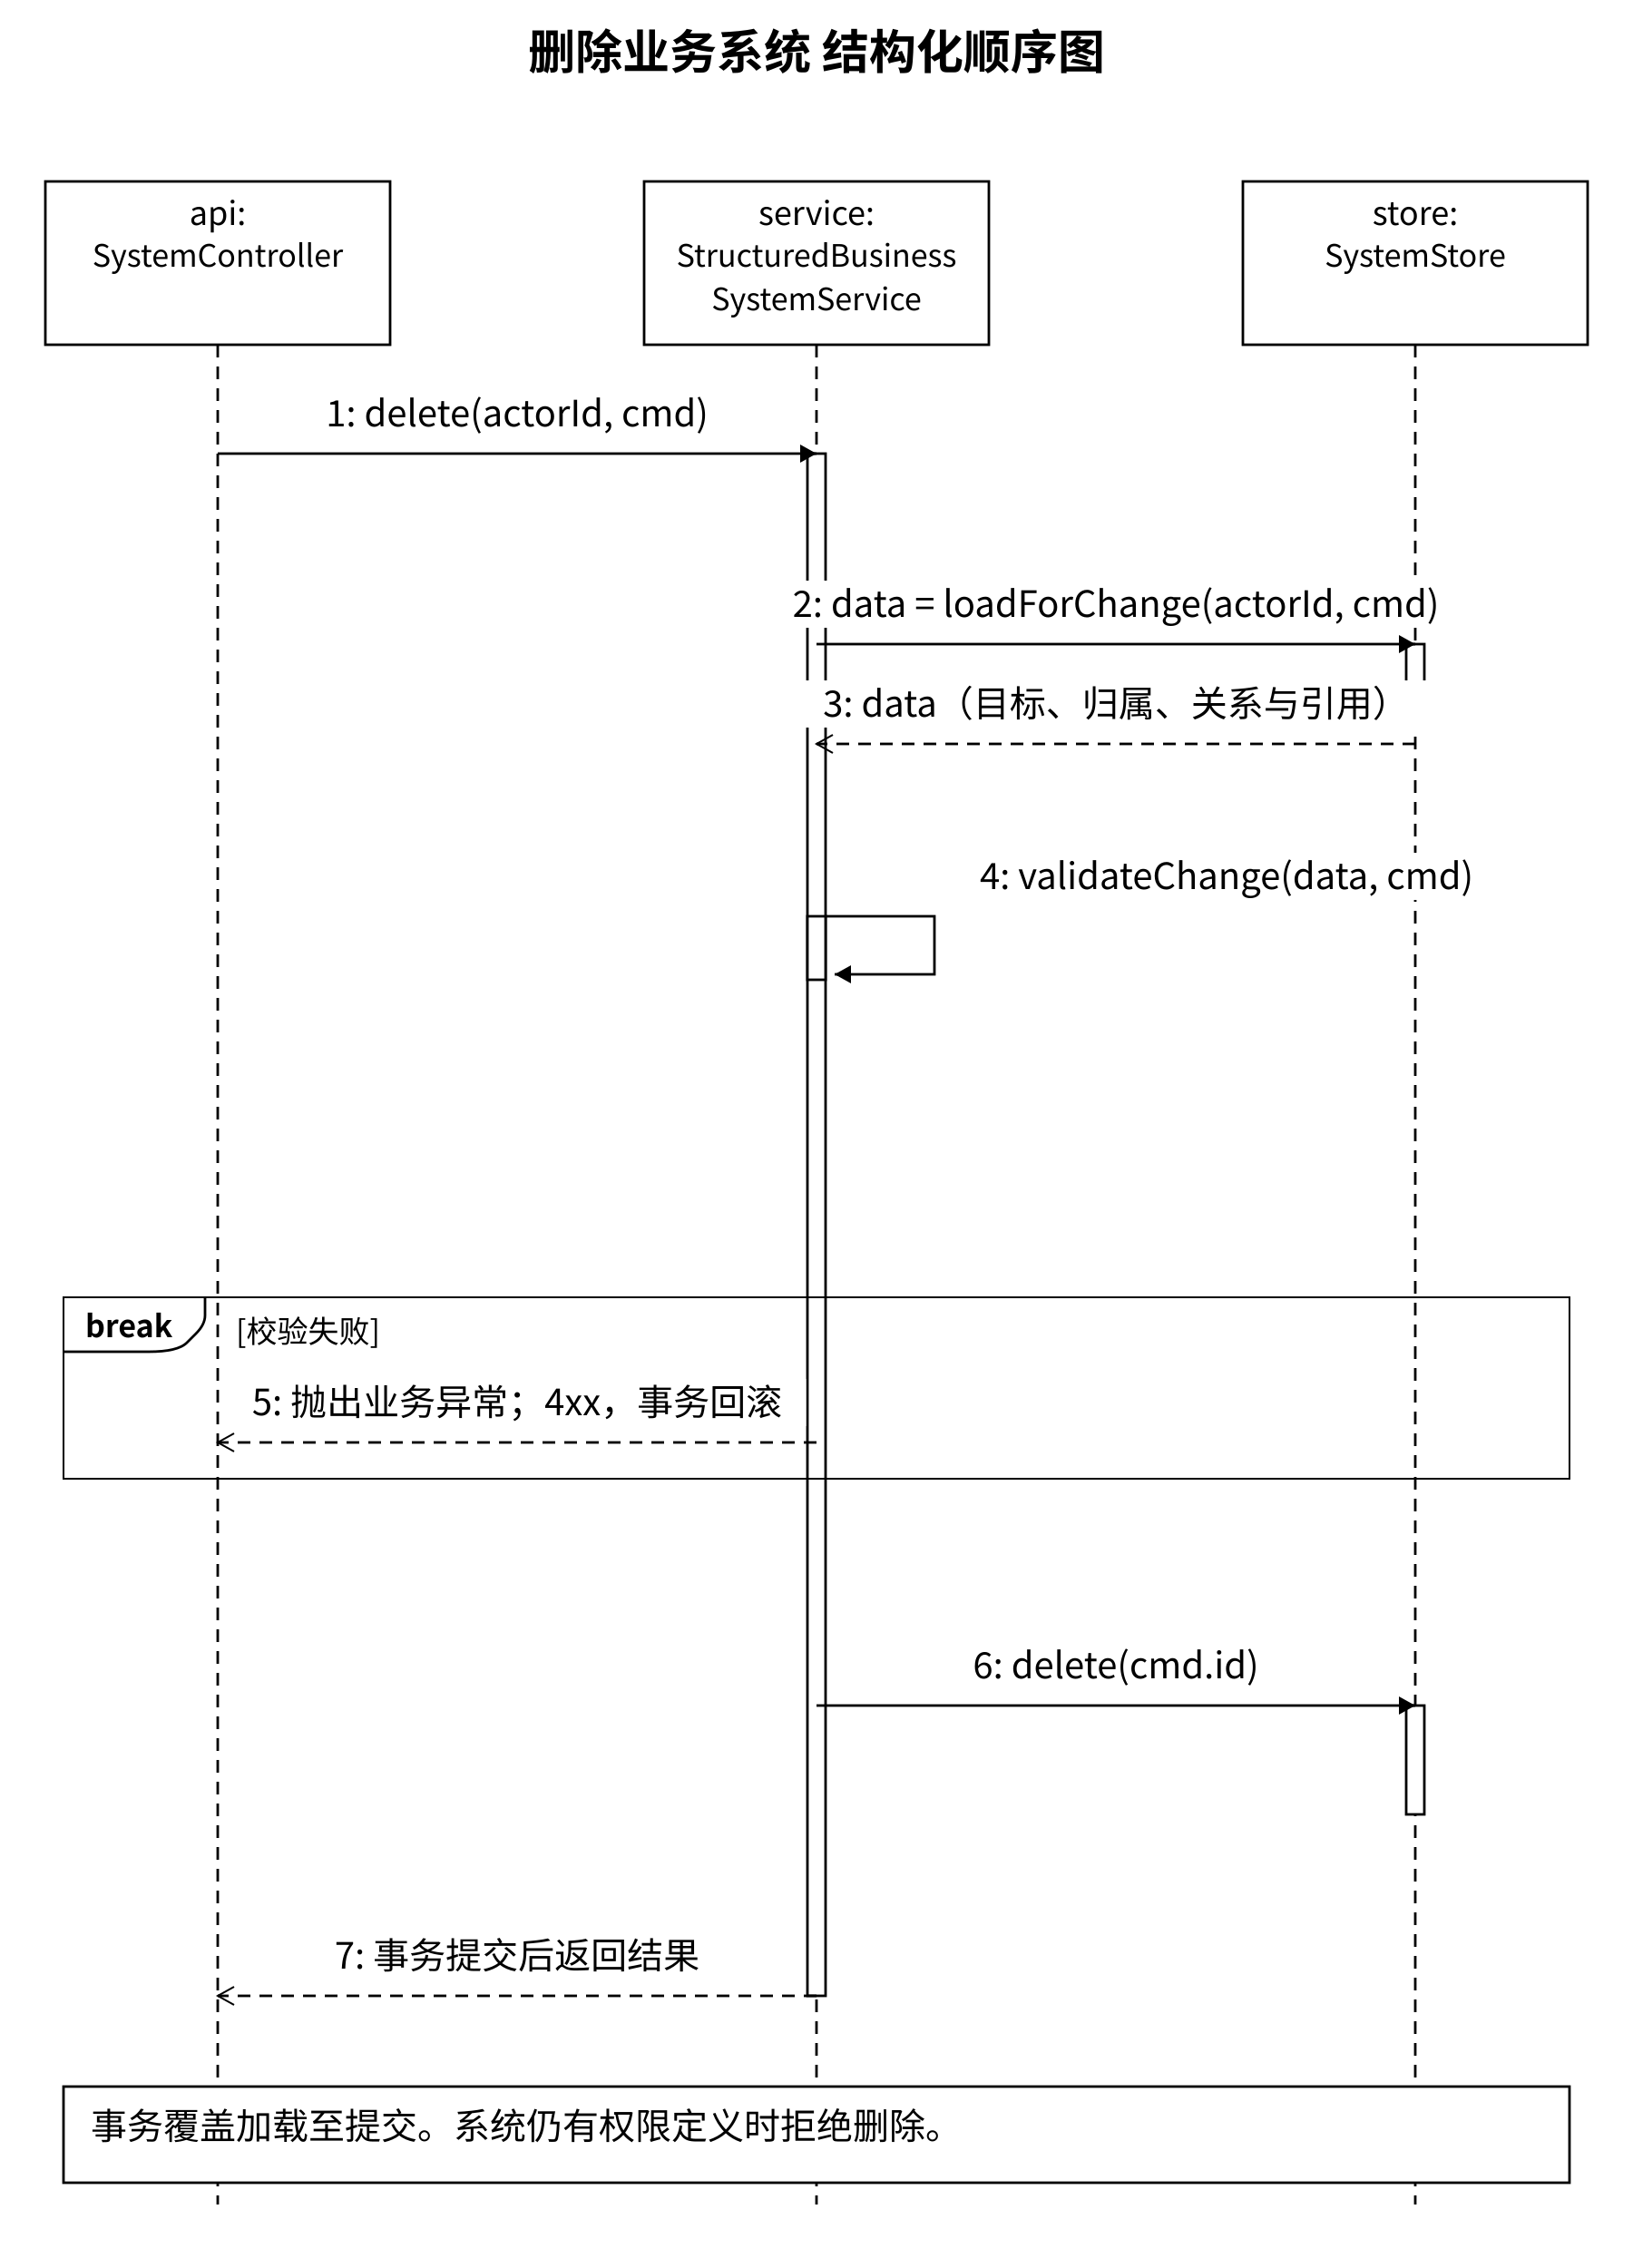
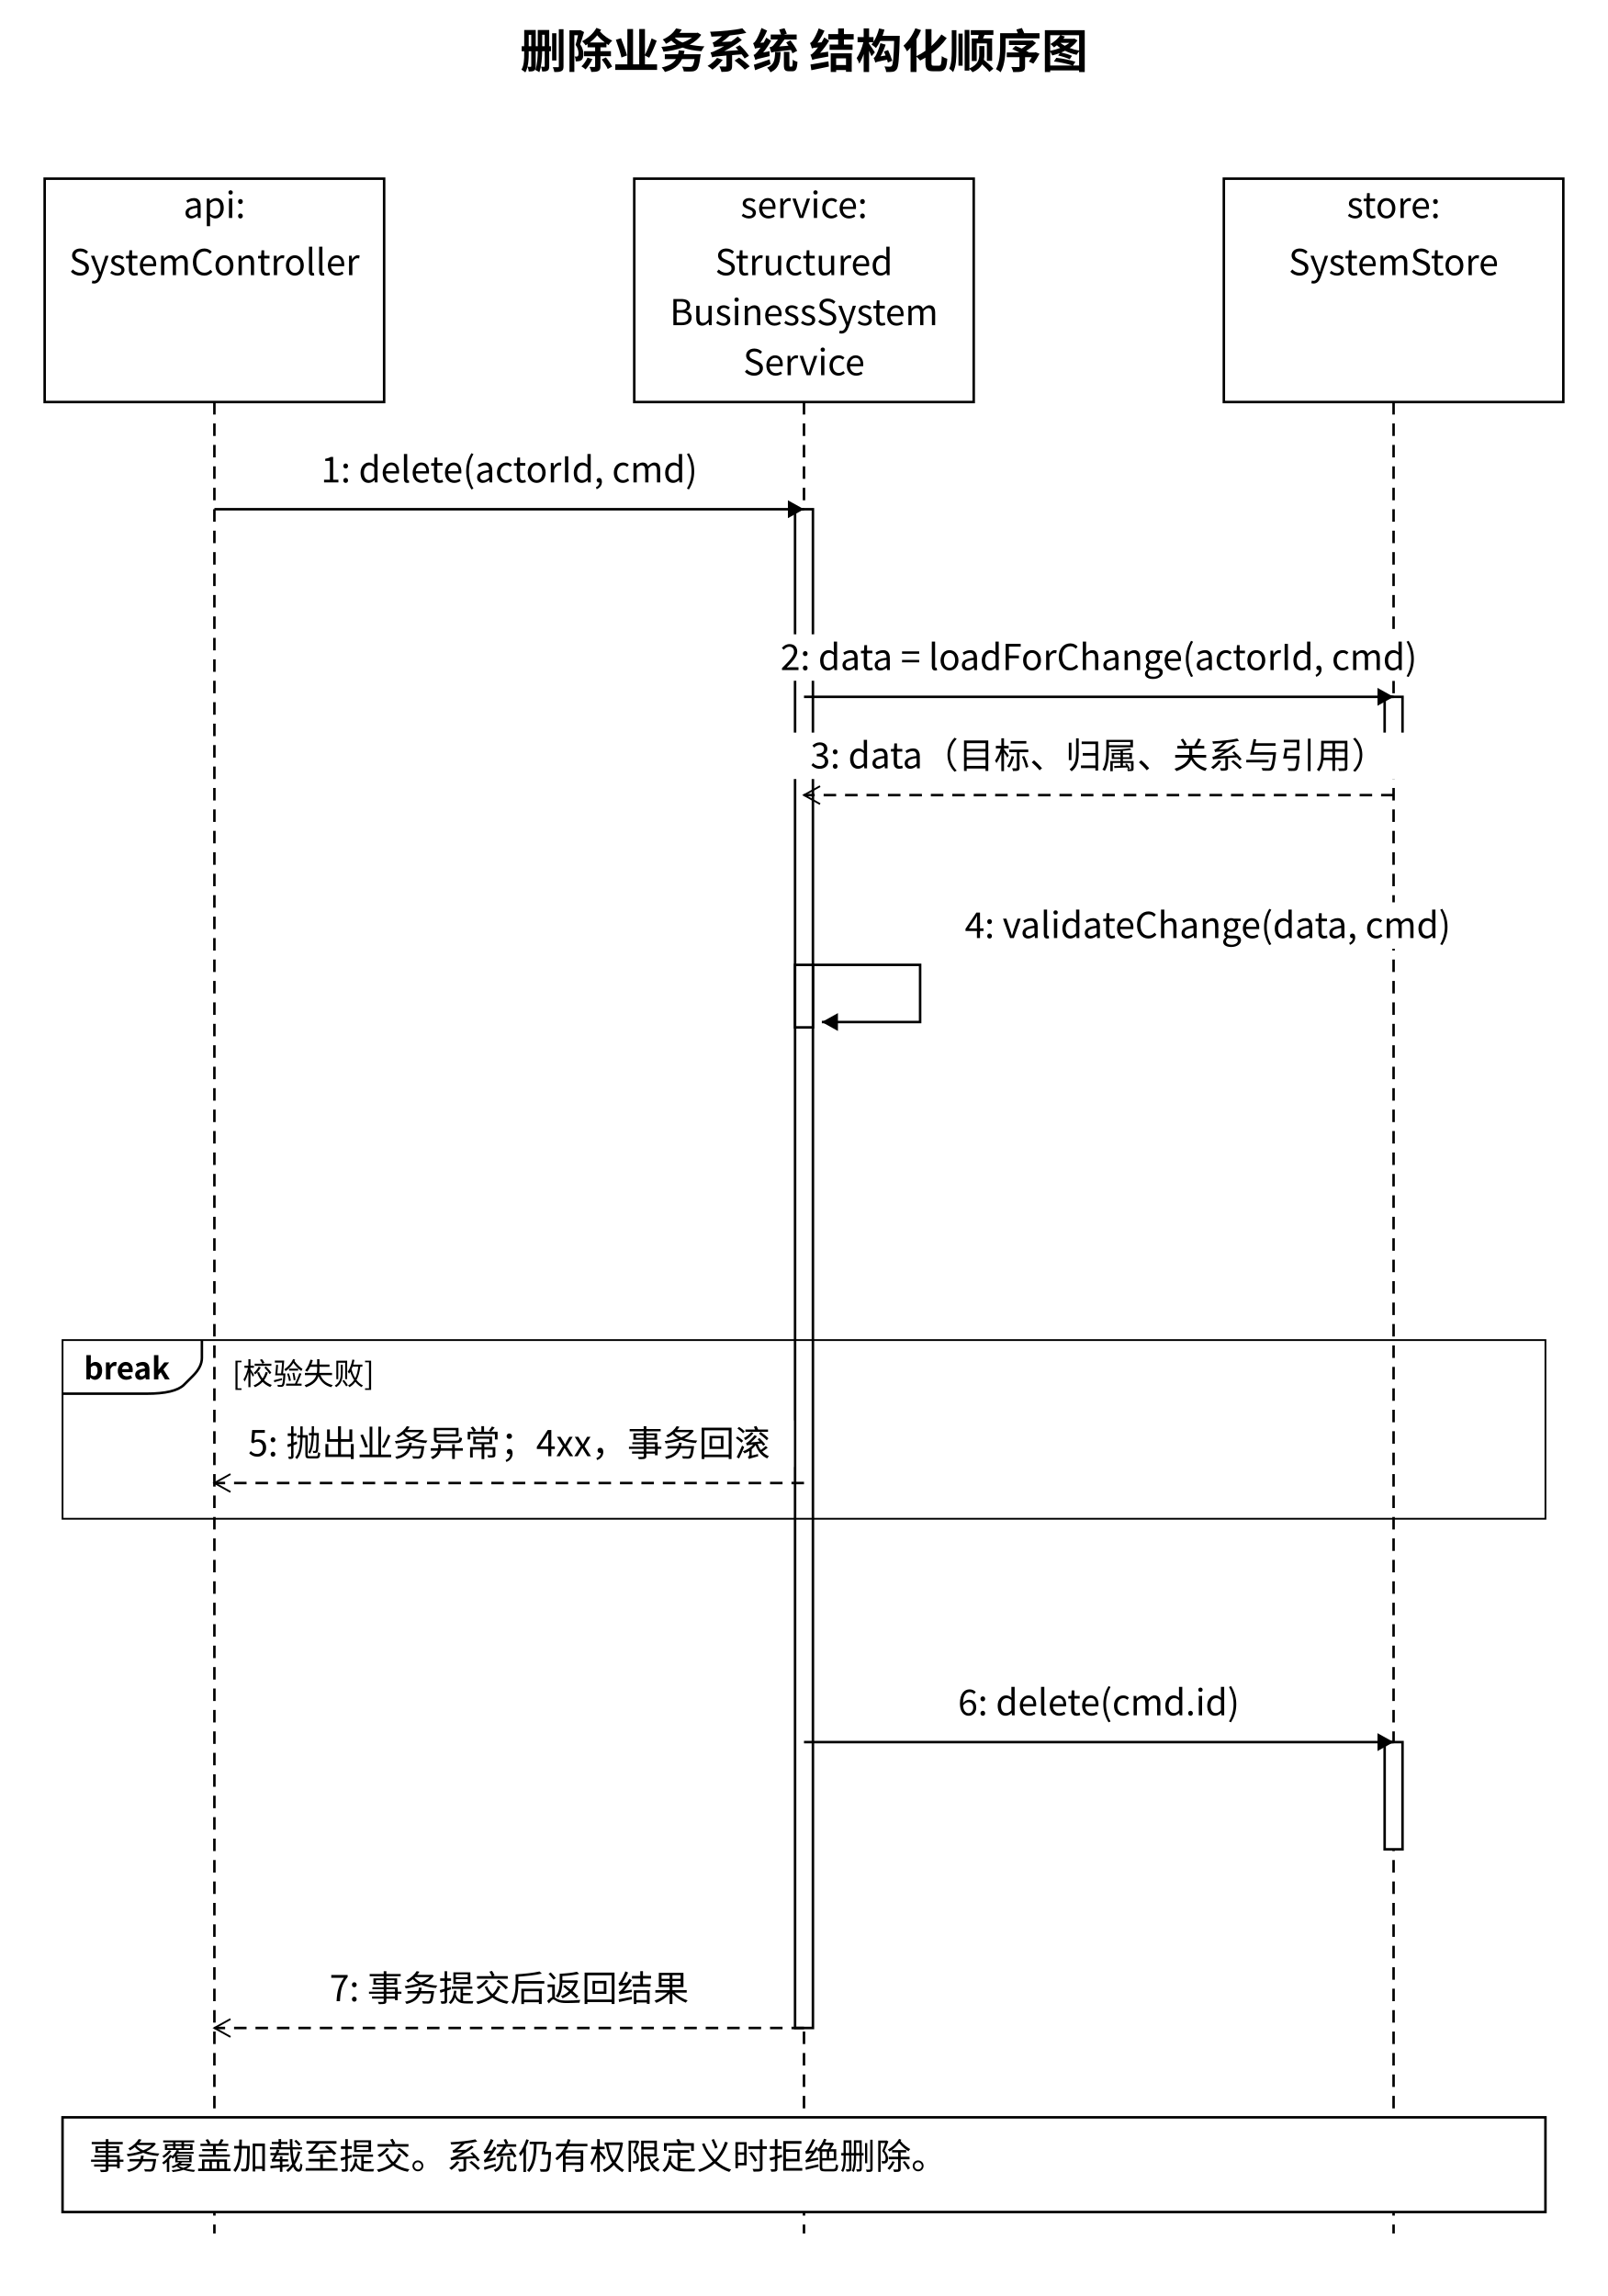
- <svg xmlns="http://www.w3.org/2000/svg" width="900" height="1250" viewBox="0 0 900 1250">
+ <svg xmlns="http://www.w3.org/2000/svg" width="900" height="1285" viewBox="0 0 900 1285">
  <style>text{font-family:'PingFang SC','Microsoft YaHei','Noto Sans CJK SC',system-ui,sans-serif;fill:black}</style>
  <defs>
    <marker id="open" markerWidth="12" markerHeight="12" refX="10" refY="6" orient="auto" markerUnits="userSpaceOnUse">
      <path d="M1,1 L10,6 L1,11" fill="none" stroke="black" />
    </marker>
    <marker id="filled" markerWidth="12" markerHeight="12" refX="10" refY="6" orient="auto" markerUnits="userSpaceOnUse">
      <path d="M1,1 L10,6 L1,11 Z" fill="black" />
    </marker>
    <marker id="triangle" markerWidth="16" markerHeight="16" refX="14" refY="8" orient="auto" markerUnits="userSpaceOnUse">
      <path d="M1,1 L14,8 L1,15 Z" fill="white" stroke="black" />
    </marker>
  </defs>
  <rect width="100%" height="100%" fill="white" />
  <text x="450.0" y="38" font-size="26" text-anchor="middle" font-weight="600">删除业务系统 结构化顺序图</text>
-   <rect x="25" y="100" width="190" height="90" rx="0" fill="white" stroke="black" stroke-width="1.4" />
-   <text x="120" y="124" font-size="18" text-anchor="middle" font-weight="400">api:</text>
-   <text x="120" y="147" font-size="17" text-anchor="middle" font-weight="400">SystemController</text>
-   <path d="M 120,190 L 120,1215" fill="none" stroke="black" stroke-width="1.4" stroke-dasharray="7 5" />
-   <rect x="355" y="100" width="190" height="90" rx="0" fill="white" stroke="black" stroke-width="1.4" />
-   <text x="450" y="124" font-size="18" text-anchor="middle" font-weight="400">service:</text>
-   <text x="450" y="147" font-size="17" text-anchor="middle" font-weight="400">StructuredBusiness</text>
-   <text x="450" y="171" font-size="17" text-anchor="middle" font-weight="400">SystemService</text>
-   <path d="M 450,190 L 450,1215" fill="none" stroke="black" stroke-width="1.4" stroke-dasharray="7 5" />
-   <rect x="685" y="100" width="190" height="90" rx="0" fill="white" stroke="black" stroke-width="1.4" />
-   <text x="780" y="124" font-size="18" text-anchor="middle" font-weight="400">store:</text>
-   <text x="780" y="147" font-size="17" text-anchor="middle" font-weight="400">SystemStore</text>
-   <path d="M 780,190 L 780,1215" fill="none" stroke="black" stroke-width="1.4" stroke-dasharray="7 5" />
-   <rect x="445" y="250" width="10" height="850" rx="0" fill="white" stroke="black" stroke-width="1.4" />
-   <path d="M 120,250 L 450,250" fill="none" stroke="black" stroke-width="1.4" marker-end="url(#filled)" />
-   <rect x="148.9" y="215" width="272.2" height="26" fill="white" />
-   <text x="285.0" y="235" font-size="20" text-anchor="middle" font-weight="400">1: delete(actorId, cmd)</text>
-   <rect x="775" y="355" width="10" height="45" rx="0" fill="white" stroke="black" stroke-width="1.4" />
-   <path d="M 450,355 L 780,355" fill="none" stroke="black" stroke-width="1.4" marker-end="url(#filled)" />
-   <rect x="399.1" y="320" width="431.8" height="26" fill="white" />
-   <text x="615.0" y="340" font-size="20" text-anchor="middle" font-weight="400">2: data = loadForChange(actorId, cmd)</text>
-   <path d="M 780,410 L 450,410" fill="none" stroke="black" stroke-width="1.4" stroke-dasharray="7 5" marker-end="url(#open)" />
-   <rect x="440.1" y="375" width="349.8" height="26" fill="white" />
-   <text x="615.0" y="395" font-size="20" text-anchor="middle" font-weight="400">3: data（目标、归属、关系与引用）</text>
-   <rect x="445" y="505" width="10" height="35" rx="0" fill="white" stroke="black" stroke-width="1.4" />
-   <path d="M 455,505 L 515,505 L 515,537 L 460,537" fill="none" stroke="black" stroke-width="1.4" marker-end="url(#filled)" />
-   <rect x="535" y="470" width="329.2" height="26" fill="white" />
-   <text x="540" y="490" font-size="20" text-anchor="start" font-weight="400">4: validateChange(data, cmd)</text>
-   <rect x="35" y="715" width="830" height="100" fill="none" stroke="black" />
-   <path d="M 35,745 L 82.0,745.0 Q 98,745 103.0,740.0 L 108.0,735.0 Q 113,730 113.0,725.0 L 113,715" fill="none" stroke="black" stroke-width="1.4" />
-   <text x="47" y="737" font-size="17" text-anchor="start" font-weight="600">break</text>
-   <rect x="125" y="723" width="97.38" height="23" fill="white" />
-   <text x="130" y="740" font-size="17" text-anchor="start" font-weight="400">[校验失败]</text>
-   <path d="M 450,795 L 120,795" fill="none" stroke="black" stroke-width="1.4" stroke-dasharray="7 5" marker-end="url(#open)" />
-   <rect x="125.8" y="760" width="318.4" height="26" fill="white" />
-   <text x="285.0" y="780" font-size="20" text-anchor="middle" font-weight="400">5: 抛出业务异常；4xx，事务回滚</text>
-   <rect x="775" y="940" width="10" height="60" rx="0" fill="white" stroke="black" stroke-width="1.4" />
-   <path d="M 450,940 L 780,940" fill="none" stroke="black" stroke-width="1.4" marker-end="url(#filled)" />
-   <rect x="513.1" y="905" width="203.8" height="26" fill="white" />
-   <text x="615.0" y="925" font-size="20" text-anchor="middle" font-weight="400">6: delete(cmd.id)</text>
-   <path d="M 450,1100 L 120,1100" fill="none" stroke="black" stroke-width="1.4" stroke-dasharray="7 5" marker-end="url(#open)" />
-   <rect x="172.9" y="1065" width="224.2" height="26" fill="white" />
-   <text x="285.0" y="1085" font-size="20" text-anchor="middle" font-weight="400">7: 事务提交后返回结果</text>
-   <rect x="35" y="1150" width="830" height="53" rx="0" fill="white" stroke="black" stroke-width="1.4" />
-   <text x="50" y="1179" font-size="20" text-anchor="start" font-weight="400">事务覆盖加载至提交。系统仍有权限定义时拒绝删除。</text>
+   <rect x="25" y="100" width="190" height="125" rx="0" fill="white" stroke="black" stroke-width="1.4" />
+   <text x="120" y="122" font-size="20" text-anchor="middle" font-weight="400">api:</text>
+   <text x="120" y="154" font-size="20" text-anchor="middle" font-weight="400">SystemController</text>
+   <path d="M 120,225 L 120,1250" fill="none" stroke="black" stroke-width="1.4" stroke-dasharray="7 5" />
+   <rect x="355" y="100" width="190" height="125" rx="0" fill="white" stroke="black" stroke-width="1.4" />
+   <text x="450" y="122" font-size="20" text-anchor="middle" font-weight="400">service:</text>
+   <text x="450" y="154" font-size="20" text-anchor="middle" font-weight="400">Structured</text>
+   <text x="450" y="182" font-size="20" text-anchor="middle" font-weight="400">BusinessSystem</text>
+   <text x="450" y="210" font-size="20" text-anchor="middle" font-weight="400">Service</text>
+   <path d="M 450,225 L 450,1250" fill="none" stroke="black" stroke-width="1.4" stroke-dasharray="7 5" />
+   <rect x="685" y="100" width="190" height="125" rx="0" fill="white" stroke="black" stroke-width="1.4" />
+   <text x="780" y="122" font-size="20" text-anchor="middle" font-weight="400">store:</text>
+   <text x="780" y="154" font-size="20" text-anchor="middle" font-weight="400">SystemStore</text>
+   <path d="M 780,225 L 780,1250" fill="none" stroke="black" stroke-width="1.4" stroke-dasharray="7 5" />
+   <rect x="445" y="285" width="10" height="850" rx="0" fill="white" stroke="black" stroke-width="1.4" />
+   <path d="M 120,285 L 450,285" fill="none" stroke="black" stroke-width="1.4" marker-end="url(#filled)" />
+   <rect x="148.9" y="250" width="272.2" height="26" fill="white" />
+   <text x="285.0" y="270" font-size="20" text-anchor="middle" font-weight="400">1: delete(actorId, cmd)</text>
+   <rect x="775" y="390" width="10" height="45" rx="0" fill="white" stroke="black" stroke-width="1.4" />
+   <path d="M 450,390 L 780,390" fill="none" stroke="black" stroke-width="1.4" marker-end="url(#filled)" />
+   <rect x="399.1" y="355" width="431.8" height="26" fill="white" />
+   <text x="615.0" y="375" font-size="20" text-anchor="middle" font-weight="400">2: data = loadForChange(actorId, cmd)</text>
+   <path d="M 780,445 L 450,445" fill="none" stroke="black" stroke-width="1.4" stroke-dasharray="7 5" marker-end="url(#open)" />
+   <rect x="440.1" y="410" width="349.8" height="26" fill="white" />
+   <text x="615.0" y="430" font-size="20" text-anchor="middle" font-weight="400">3: data（目标、归属、关系与引用）</text>
+   <rect x="445" y="540" width="10" height="35" rx="0" fill="white" stroke="black" stroke-width="1.4" />
+   <path d="M 455,540 L 515,540 L 515,572 L 460,572" fill="none" stroke="black" stroke-width="1.4" marker-end="url(#filled)" />
+   <rect x="535" y="505" width="329.2" height="26" fill="white" />
+   <text x="540" y="525" font-size="20" text-anchor="start" font-weight="400">4: validateChange(data, cmd)</text>
+   <rect x="35" y="750" width="830" height="100" fill="none" stroke="black" />
+   <path d="M 35,780 L 82.0,780.0 Q 98,780 103.0,775.0 L 108.0,770.0 Q 113,765 113.0,760.0 L 113,750" fill="none" stroke="black" stroke-width="1.4" />
+   <text x="47" y="772" font-size="17" text-anchor="start" font-weight="600">break</text>
+   <rect x="125" y="758" width="97.38" height="23" fill="white" />
+   <text x="130" y="775" font-size="17" text-anchor="start" font-weight="400">[校验失败]</text>
+   <path d="M 450,830 L 120,830" fill="none" stroke="black" stroke-width="1.4" stroke-dasharray="7 5" marker-end="url(#open)" />
+   <rect x="125.8" y="795" width="318.4" height="26" fill="white" />
+   <text x="285.0" y="815" font-size="20" text-anchor="middle" font-weight="400">5: 抛出业务异常；4xx，事务回滚</text>
+   <rect x="775" y="975" width="10" height="60" rx="0" fill="white" stroke="black" stroke-width="1.4" />
+   <path d="M 450,975 L 780,975" fill="none" stroke="black" stroke-width="1.4" marker-end="url(#filled)" />
+   <rect x="513.1" y="940" width="203.8" height="26" fill="white" />
+   <text x="615.0" y="960" font-size="20" text-anchor="middle" font-weight="400">6: delete(cmd.id)</text>
+   <path d="M 450,1135 L 120,1135" fill="none" stroke="black" stroke-width="1.4" stroke-dasharray="7 5" marker-end="url(#open)" />
+   <rect x="172.9" y="1100" width="224.2" height="26" fill="white" />
+   <text x="285.0" y="1120" font-size="20" text-anchor="middle" font-weight="400">7: 事务提交后返回结果</text>
+   <rect x="35" y="1185" width="830" height="53" rx="0" fill="white" stroke="black" stroke-width="1.4" />
+   <text x="50" y="1214" font-size="20" text-anchor="start" font-weight="400">事务覆盖加载至提交。系统仍有权限定义时拒绝删除。</text>
</svg>
